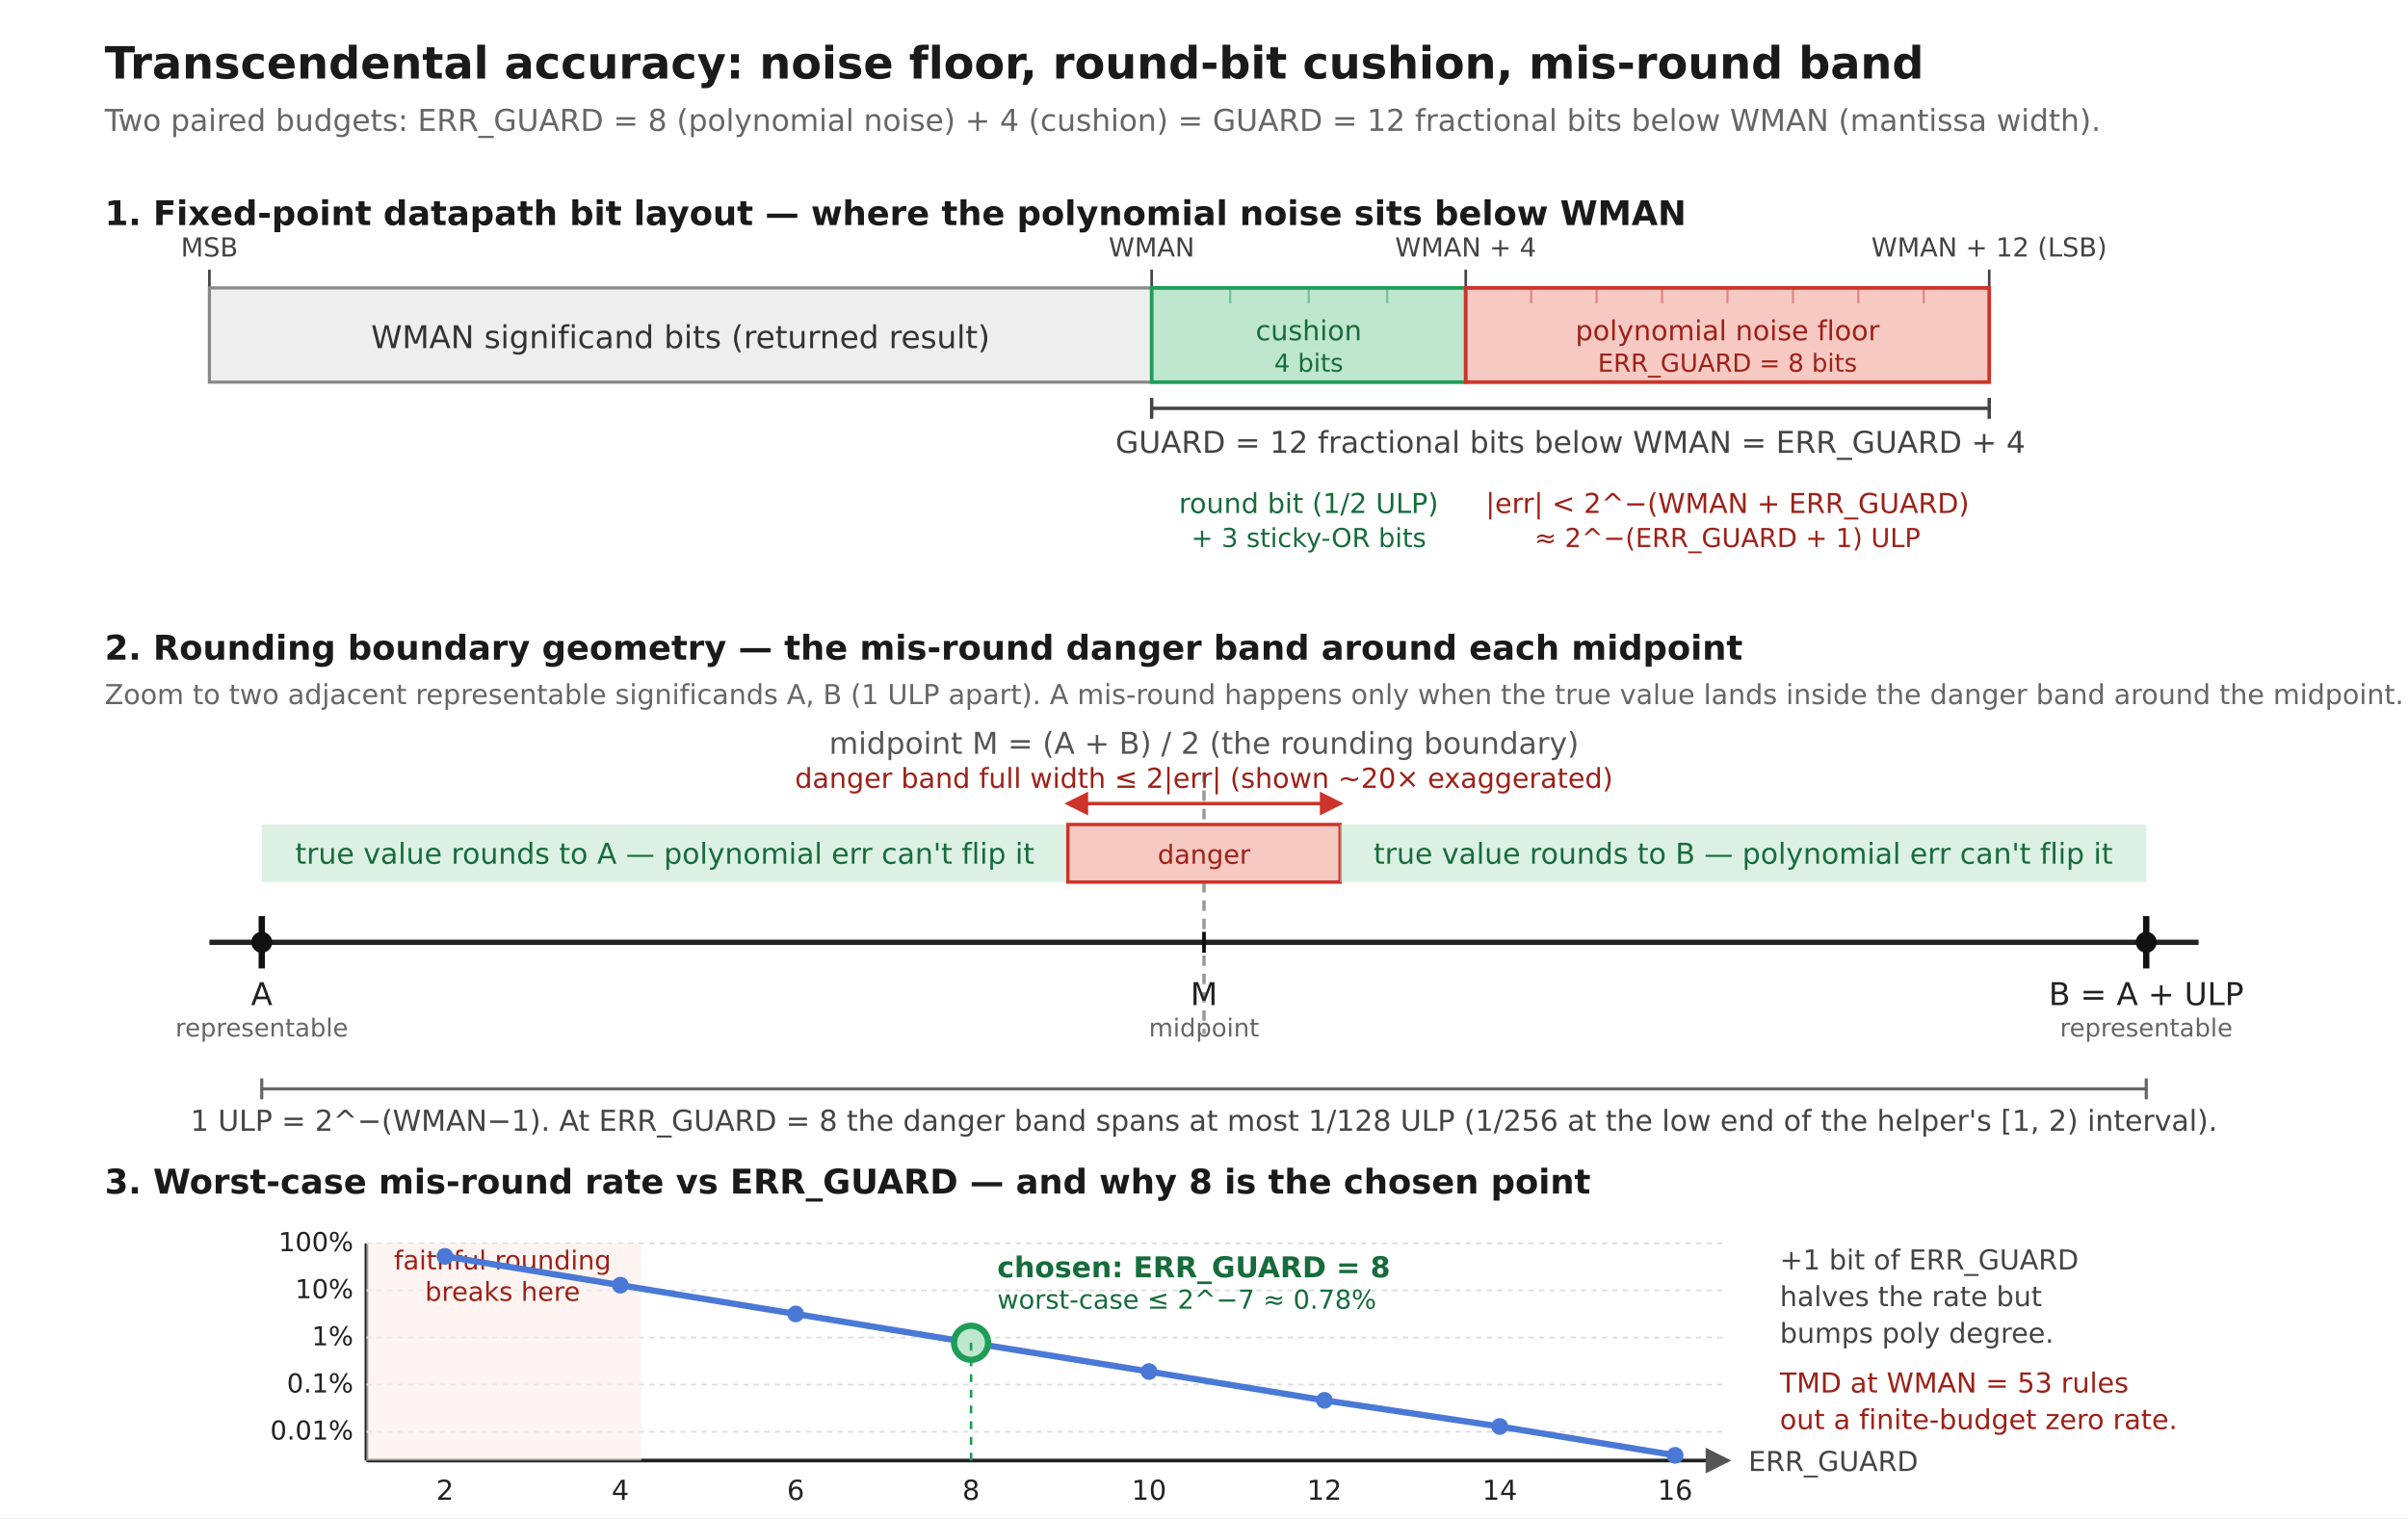
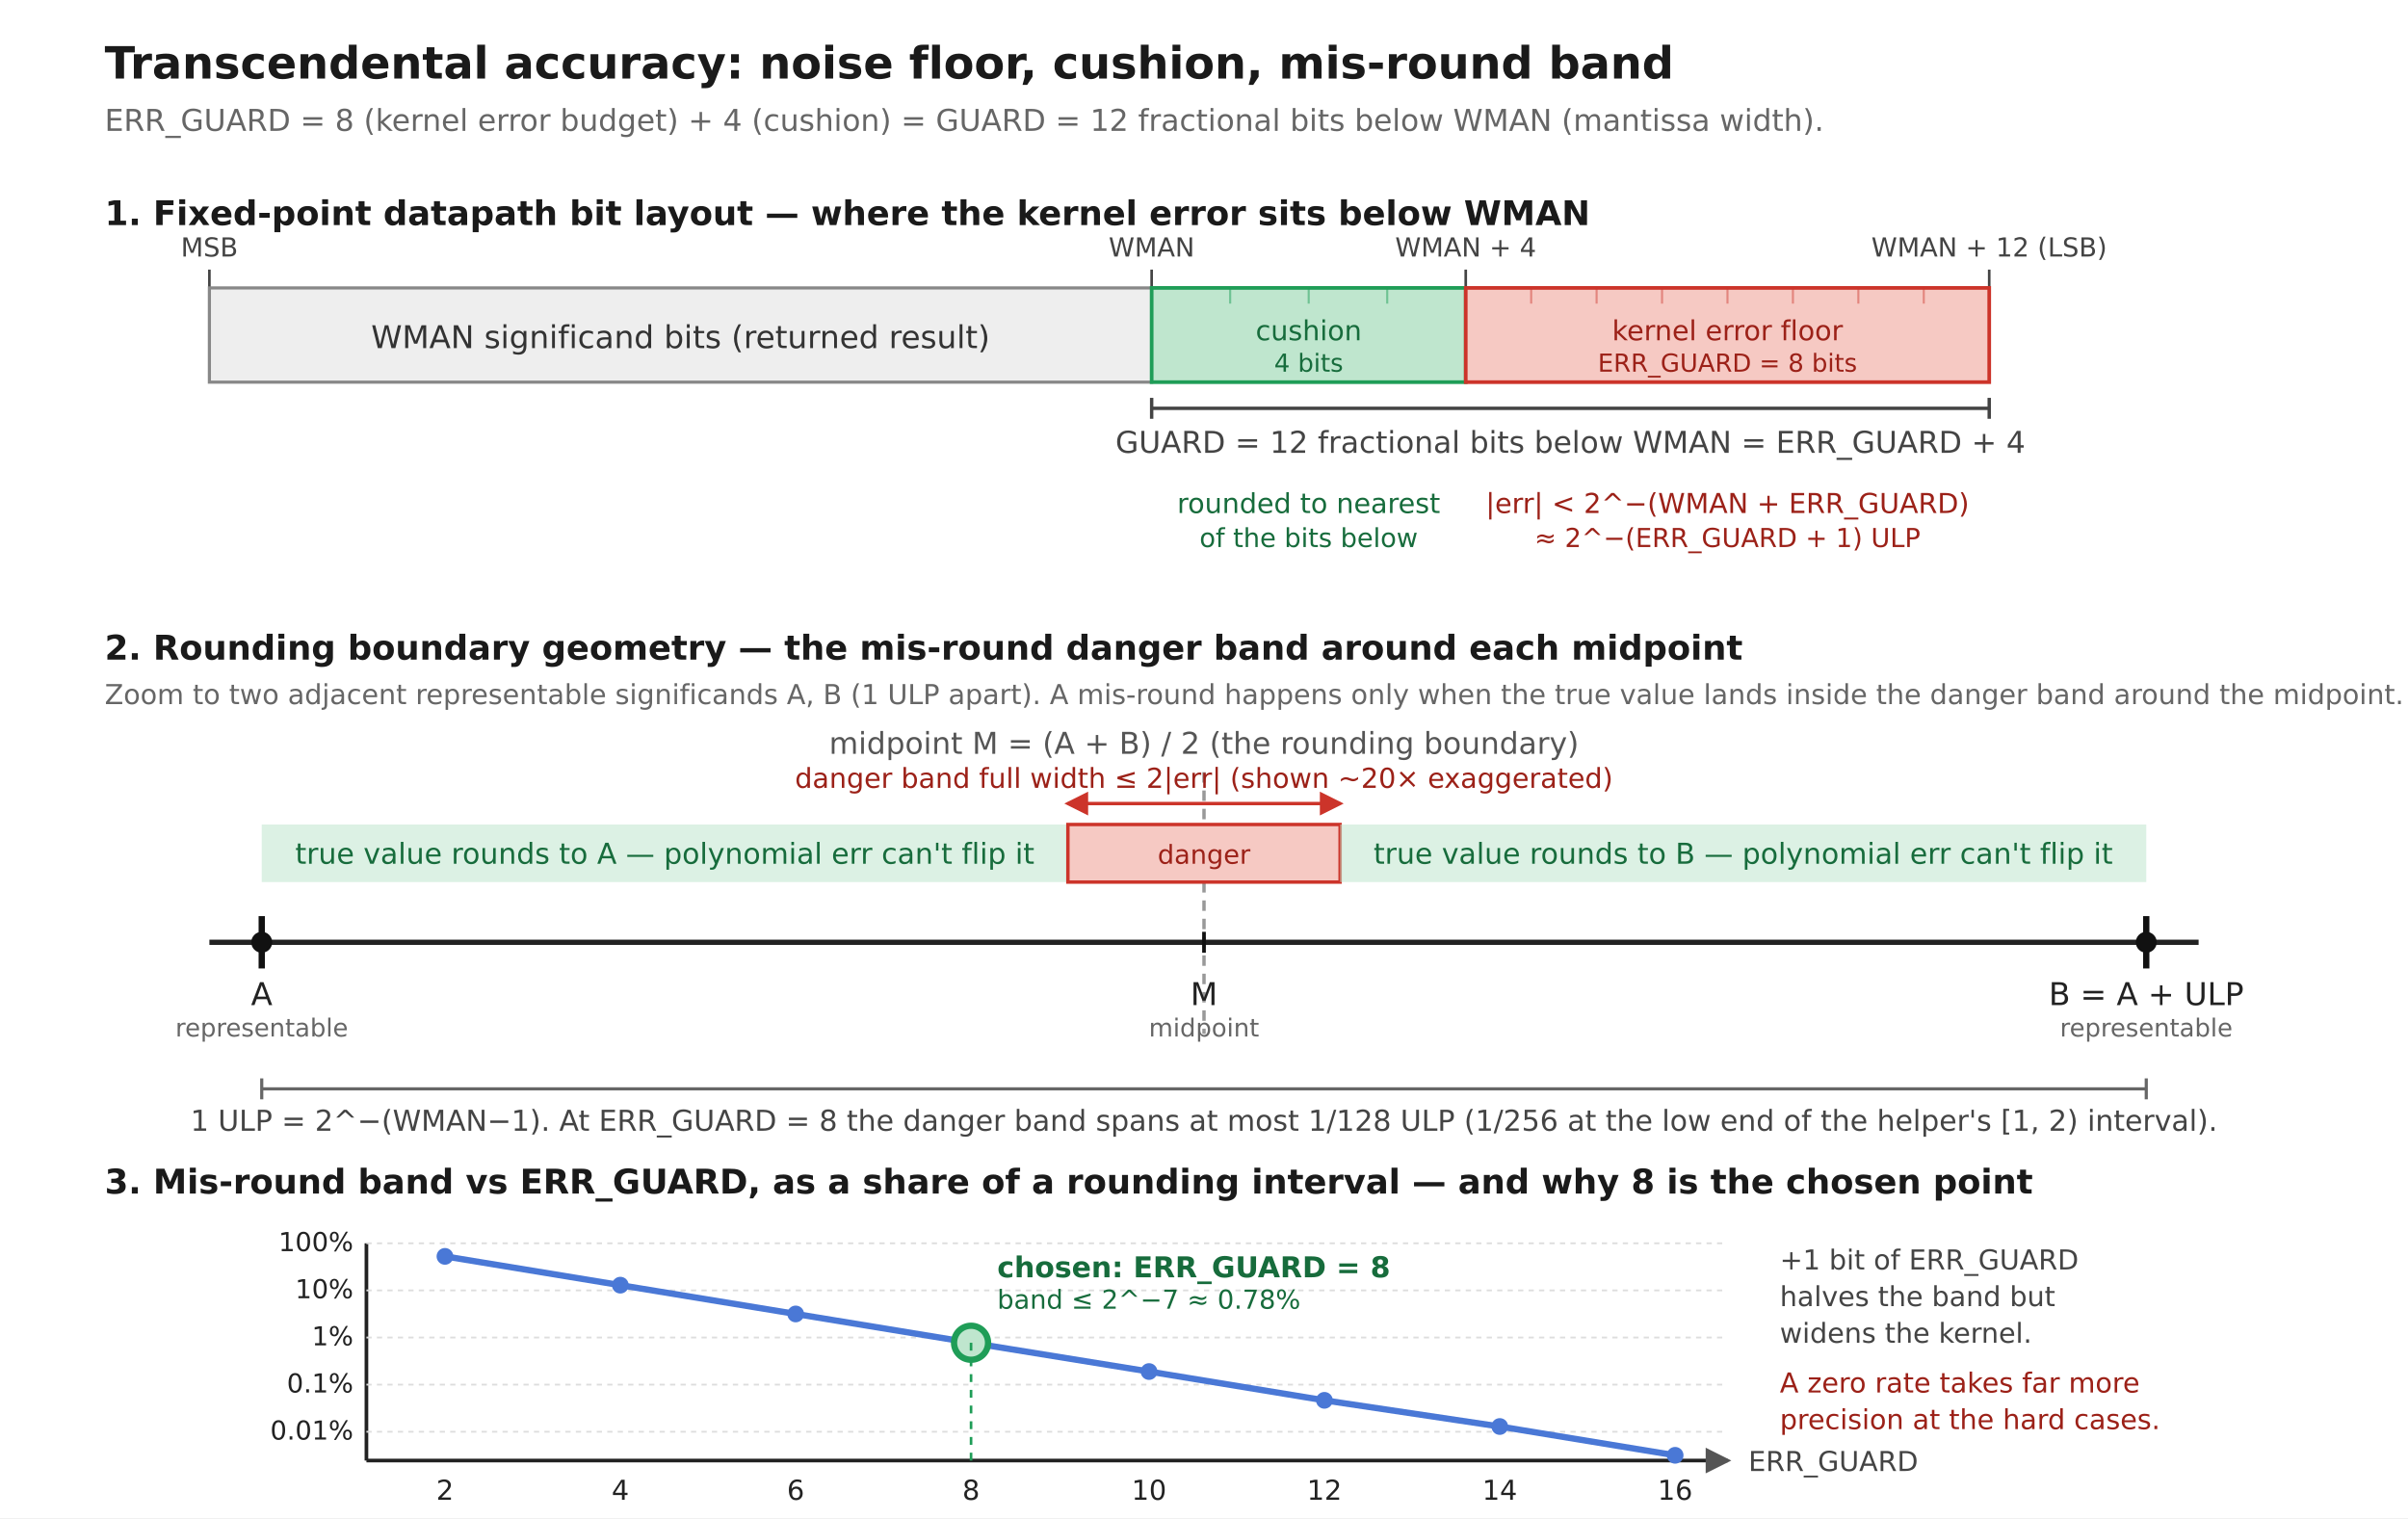
<svg xmlns="http://www.w3.org/2000/svg" width="920" height="580" viewBox="0 0 920 580" font-family="'DejaVu Sans','Helvetica',sans-serif">
  <defs>
    <marker id="arr" viewBox="0 0 10 10" refX="8.5" refY="5" markerWidth="7" markerHeight="7" orient="auto-start-reverse">
      <path d="M0,0 L10,5 L0,10 z" fill="#555" />
    </marker>
    <marker id="arrR" viewBox="0 0 10 10" refX="8.5" refY="5" markerWidth="7" markerHeight="7" orient="auto-start-reverse">
      <path d="M0,0 L10,5 L0,10 z" fill="#cc342a" />
    </marker>
    <marker id="arrG" viewBox="0 0 10 10" refX="8.5" refY="5" markerWidth="7" markerHeight="7" orient="auto-start-reverse">
      <path d="M0,0 L10,5 L0,10 z" fill="#1f9d57" />
    </marker>
  </defs>
  <rect width="920" height="580" fill="#ffffff" />
-   <text x="40" y="30" font-size="17" font-weight="bold" fill="#1a1a1a">Transcendental accuracy: noise floor, round-bit cushion, mis-round band</text>
-   <text x="40" y="50" font-size="11.5" fill="#666">Two paired budgets: ERR_GUARD = 8 (polynomial noise) + 4 (cushion) = GUARD = 12 fractional bits below WMAN (mantissa width).</text>
-   <text x="40" y="86" font-size="13" font-weight="bold" fill="#1a1a1a">1.  Fixed-point datapath bit layout — where the polynomial noise sits below WMAN</text>
+   <text x="40" y="30" font-size="17" font-weight="bold" fill="#1a1a1a">Transcendental accuracy: noise floor, cushion, mis-round band</text>
+   <text x="40" y="50" font-size="11.5" fill="#666">ERR_GUARD = 8 (kernel error budget) + 4 (cushion) = GUARD = 12 fractional bits below WMAN (mantissa width).</text>
+   <text x="40" y="86" font-size="13" font-weight="bold" fill="#1a1a1a">1.  Fixed-point datapath bit layout — where the kernel error sits below WMAN</text>
  <g font-size="10" fill="#444" text-anchor="middle">
    <line x1="80" y1="103" x2="80" y2="110" stroke="#444" />
    <line x1="440" y1="103" x2="440" y2="110" stroke="#444" />
    <line x1="560" y1="103" x2="560" y2="110" stroke="#444" />
    <line x1="760" y1="103" x2="760" y2="110" stroke="#444" />
    <text x="80" y="98">MSB</text>
    <text x="440" y="98">WMAN</text>
    <text x="560" y="98">WMAN + 4</text>
    <text x="760" y="98">WMAN + 12  (LSB)</text>
  </g>
  <rect x="80" y="110" width="360" height="36" fill="#eeeeee" stroke="#888" stroke-width="1.2" />
  <text x="260" y="133" font-size="12" fill="#333" text-anchor="middle">WMAN significand bits  (returned result)</text>
  <rect x="440" y="110" width="120" height="36" fill="#bfe6ce" stroke="#1f9d57" stroke-width="1.4" />
  <g stroke="#1f9d57" stroke-width="0.8" opacity="0.5">
    <line x1="470" y1="110" x2="470" y2="116" />
    <line x1="500" y1="110" x2="500" y2="116" />
    <line x1="530" y1="110" x2="530" y2="116" />
  </g>
  <text x="500" y="130" font-size="10.5" fill="#176c3c" text-anchor="middle">cushion</text>
  <text x="500" y="142" font-size="9.5" fill="#176c3c" text-anchor="middle">4 bits</text>
  <rect x="560" y="110" width="200" height="36" fill="#f6c9c3" stroke="#cc342a" stroke-width="1.4" />
  <g stroke="#cc342a" stroke-width="0.8" opacity="0.45">
    <line x1="585" y1="110" x2="585" y2="116" />
    <line x1="610" y1="110" x2="610" y2="116" />
    <line x1="635" y1="110" x2="635" y2="116" />
    <line x1="660" y1="110" x2="660" y2="116" />
    <line x1="685" y1="110" x2="685" y2="116" />
    <line x1="710" y1="110" x2="710" y2="116" />
    <line x1="735" y1="110" x2="735" y2="116" />
  </g>
-   <text x="660" y="130" font-size="10.5" fill="#9c2118" text-anchor="middle">polynomial noise floor</text>
+   <text x="660" y="130" font-size="10.5" fill="#9c2118" text-anchor="middle">kernel error floor</text>
  <text x="660" y="142" font-size="9.5" fill="#9c2118" text-anchor="middle">ERR_GUARD = 8 bits</text>
  <line x1="440" y1="156" x2="760" y2="156" stroke="#444" stroke-width="1.3" />
  <line x1="440" y1="152" x2="440" y2="160" stroke="#444" stroke-width="1.3" />
  <line x1="760" y1="152" x2="760" y2="160" stroke="#444" stroke-width="1.3" />
  <text x="600" y="173" font-size="11.5" fill="#444" text-anchor="middle">GUARD = 12 fractional bits below WMAN  =  ERR_GUARD + 4</text>
-   <text x="500" y="196" font-size="10.5" fill="#176c3c" text-anchor="middle">round bit (1/2 ULP)</text>
-   <text x="500" y="209" font-size="10" fill="#176c3c" text-anchor="middle">+ 3 sticky-OR bits</text>
+   <text x="500" y="196" font-size="10.5" fill="#176c3c" text-anchor="middle">rounded to nearest</text>
+   <text x="500" y="209" font-size="10" fill="#176c3c" text-anchor="middle">of the bits below</text>
  <text x="660" y="196" font-size="10.5" fill="#9c2118" text-anchor="middle">|err|  &lt;  2^−(WMAN + ERR_GUARD)</text>
  <text x="660" y="209" font-size="10" fill="#9c2118" text-anchor="middle">≈ 2^−(ERR_GUARD + 1) ULP</text>
  <text x="40" y="252" font-size="13" font-weight="bold" fill="#1a1a1a">2.  Rounding boundary geometry — the mis-round danger band around each midpoint</text>
  <text x="40" y="269" font-size="10.5" fill="#666">Zoom to two adjacent representable significands A, B (1 ULP apart). A mis-round happens only when the true value lands inside the danger band around the midpoint.</text>
  <line x1="460" y1="295" x2="460" y2="395" stroke="#999" stroke-width="1.3" stroke-dasharray="4 3" />
  <text x="460" y="288" font-size="11.5" fill="#555" text-anchor="middle">midpoint  M = (A + B) / 2   (the rounding boundary)</text>
  <line x1="408" y1="307" x2="512" y2="307" stroke="#cc342a" stroke-width="1.3" marker-start="url(#arrR)" marker-end="url(#arrR)" />
  <text x="460" y="301" font-size="10.5" fill="#9c2118" text-anchor="middle">danger band full width  ≤  2|err|     (shown ~20× exaggerated)</text>
  <rect x="100" y="315" width="308" height="22" fill="#bfe6ce" opacity="0.55" />
  <rect x="408" y="315" width="104" height="22" fill="#f6c9c3" stroke="#cc342a" stroke-width="1.3" />
  <rect x="512" y="315" width="308" height="22" fill="#bfe6ce" opacity="0.55" />
  <text x="254" y="330" font-size="11" fill="#176c3c" text-anchor="middle">true value rounds to A  —  polynomial err can't flip it</text>
  <text x="666" y="330" font-size="11" fill="#176c3c" text-anchor="middle">true value rounds to B  —  polynomial err can't flip it</text>
  <text x="460" y="330" font-size="10" fill="#9c2118" text-anchor="middle">danger</text>
  <line x1="80" y1="360" x2="840" y2="360" stroke="#222" stroke-width="2" />
  <line x1="100" y1="350" x2="100" y2="370" stroke="#111" stroke-width="2.4" />
  <circle cx="100" cy="360" r="4" fill="#111" />
  <line x1="820" y1="350" x2="820" y2="370" stroke="#111" stroke-width="2.4" />
  <circle cx="820" cy="360" r="4" fill="#111" />
  <line x1="460" y1="356" x2="460" y2="364" stroke="#111" stroke-width="1.4" />
  <g font-size="12" fill="#222" text-anchor="middle">
    <text x="100" y="384">A</text>
    <text x="460" y="384">M</text>
    <text x="820" y="384">B = A + ULP</text>
  </g>
  <g font-size="9.5" fill="#666" text-anchor="middle">
    <text x="100" y="396">representable</text>
    <text x="460" y="396">midpoint</text>
    <text x="820" y="396">representable</text>
  </g>
  <line x1="100" y1="416" x2="820" y2="416" stroke="#666" stroke-width="1.2" />
  <line x1="100" y1="412" x2="100" y2="420" stroke="#666" stroke-width="1.2" />
  <line x1="820" y1="412" x2="820" y2="420" stroke="#666" stroke-width="1.2" />
  <text x="460" y="432" font-size="11" fill="#444" text-anchor="middle">1 ULP = 2^−(WMAN−1).  At ERR_GUARD = 8 the danger band spans at most 1/128 ULP (1/256 at the low end of the helper's [1, 2) interval).</text>
-   <text x="40" y="456" font-size="13" font-weight="bold" fill="#1a1a1a">3.  Worst-case mis-round rate vs ERR_GUARD — and why 8 is the chosen point</text>
+   <text x="40" y="456" font-size="13" font-weight="bold" fill="#1a1a1a">3.  Mis-round band vs ERR_GUARD, as a share of a rounding interval — and why 8 is the chosen point</text>
  <line x1="140" y1="475" x2="140" y2="558" stroke="#222" stroke-width="1.4" />
  <line x1="140" y1="558" x2="660" y2="558" stroke="#222" stroke-width="1.4" marker-end="url(#arr)" />
  <g stroke="#ddd" stroke-width="0.7" stroke-dasharray="2 2">
    <line x1="140" y1="475" x2="660" y2="475" />
    <line x1="140" y1="493" x2="660" y2="493" />
    <line x1="140" y1="511" x2="660" y2="511" />
    <line x1="140" y1="529" x2="660" y2="529" />
    <line x1="140" y1="547" x2="660" y2="547" />
  </g>
  <g font-size="10" fill="#222" text-anchor="end">
    <text x="135" y="478">100%</text>
    <text x="135" y="496">10%</text>
    <text x="135" y="514">1%</text>
    <text x="135" y="532">0.1%</text>
    <text x="135" y="550">0.01%</text>
  </g>
  <g font-size="10.5" fill="#222" text-anchor="middle">
    <text x="170" y="573">2</text>
    <text x="237" y="573">4</text>
    <text x="304" y="573">6</text>
    <text x="371" y="573">8</text>
    <text x="439" y="573">10</text>
    <text x="506" y="573">12</text>
    <text x="573" y="573">14</text>
    <text x="640" y="573">16</text>
  </g>
  <text x="668" y="562" font-size="10.5" fill="#444">ERR_GUARD</text>
-   <rect x="140" y="475" width="105" height="83" fill="#fdecea" opacity="0.6" />
-   <text x="192" y="485" font-size="10" fill="#9c2118" text-anchor="middle">faithful rounding</text>
-   <text x="192" y="497" font-size="10" fill="#9c2118" text-anchor="middle">breaks here</text>
  <polyline points="170,480 237,491 304,502 371,513 439,524 506,535 573,545 640,556" fill="none" stroke="#4a78d6" stroke-width="2.4" />
  <g fill="#4a78d6">
    <circle cx="170" cy="480" r="3.2" />
    <circle cx="237" cy="491" r="3.2" />
    <circle cx="304" cy="502" r="3.2" />
    <circle cx="439" cy="524" r="3.2" />
    <circle cx="506" cy="535" r="3.2" />
    <circle cx="573" cy="545" r="3.2" />
    <circle cx="640" cy="556" r="3.2" />
  </g>
  <circle cx="371" cy="513" r="6.5" fill="#bfe6ce" stroke="#1f9d57" stroke-width="2.4" />
  <line x1="371" y1="513" x2="371" y2="558" stroke="#1f9d57" stroke-width="1" stroke-dasharray="3 3" />
  <text x="381" y="488" font-size="11" fill="#176c3c" font-weight="bold">chosen: ERR_GUARD = 8</text>
-   <text x="381" y="500" font-size="10" fill="#176c3c">worst-case ≤ 2^−7 ≈ 0.78%</text>
+   <text x="381" y="500" font-size="10" fill="#176c3c">band ≤ 2^−7 ≈ 0.78%</text>
  <g font-size="10.5" fill="#444">
    <text x="680" y="485">+1 bit of ERR_GUARD</text>
-     <text x="680" y="499">halves the rate but</text>
-     <text x="680" y="513">bumps poly degree.</text>
-     <text x="680" y="532" fill="#9c2118">TMD at WMAN = 53 rules</text>
-     <text x="680" y="546" fill="#9c2118">out a finite-budget zero rate.</text>
+     <text x="680" y="499">halves the band but</text>
+     <text x="680" y="513">widens the kernel.</text>
+     <text x="680" y="532" fill="#9c2118">A zero rate takes far more</text>
+     <text x="680" y="546" fill="#9c2118">precision at the hard cases.</text>
  </g>
</svg>
